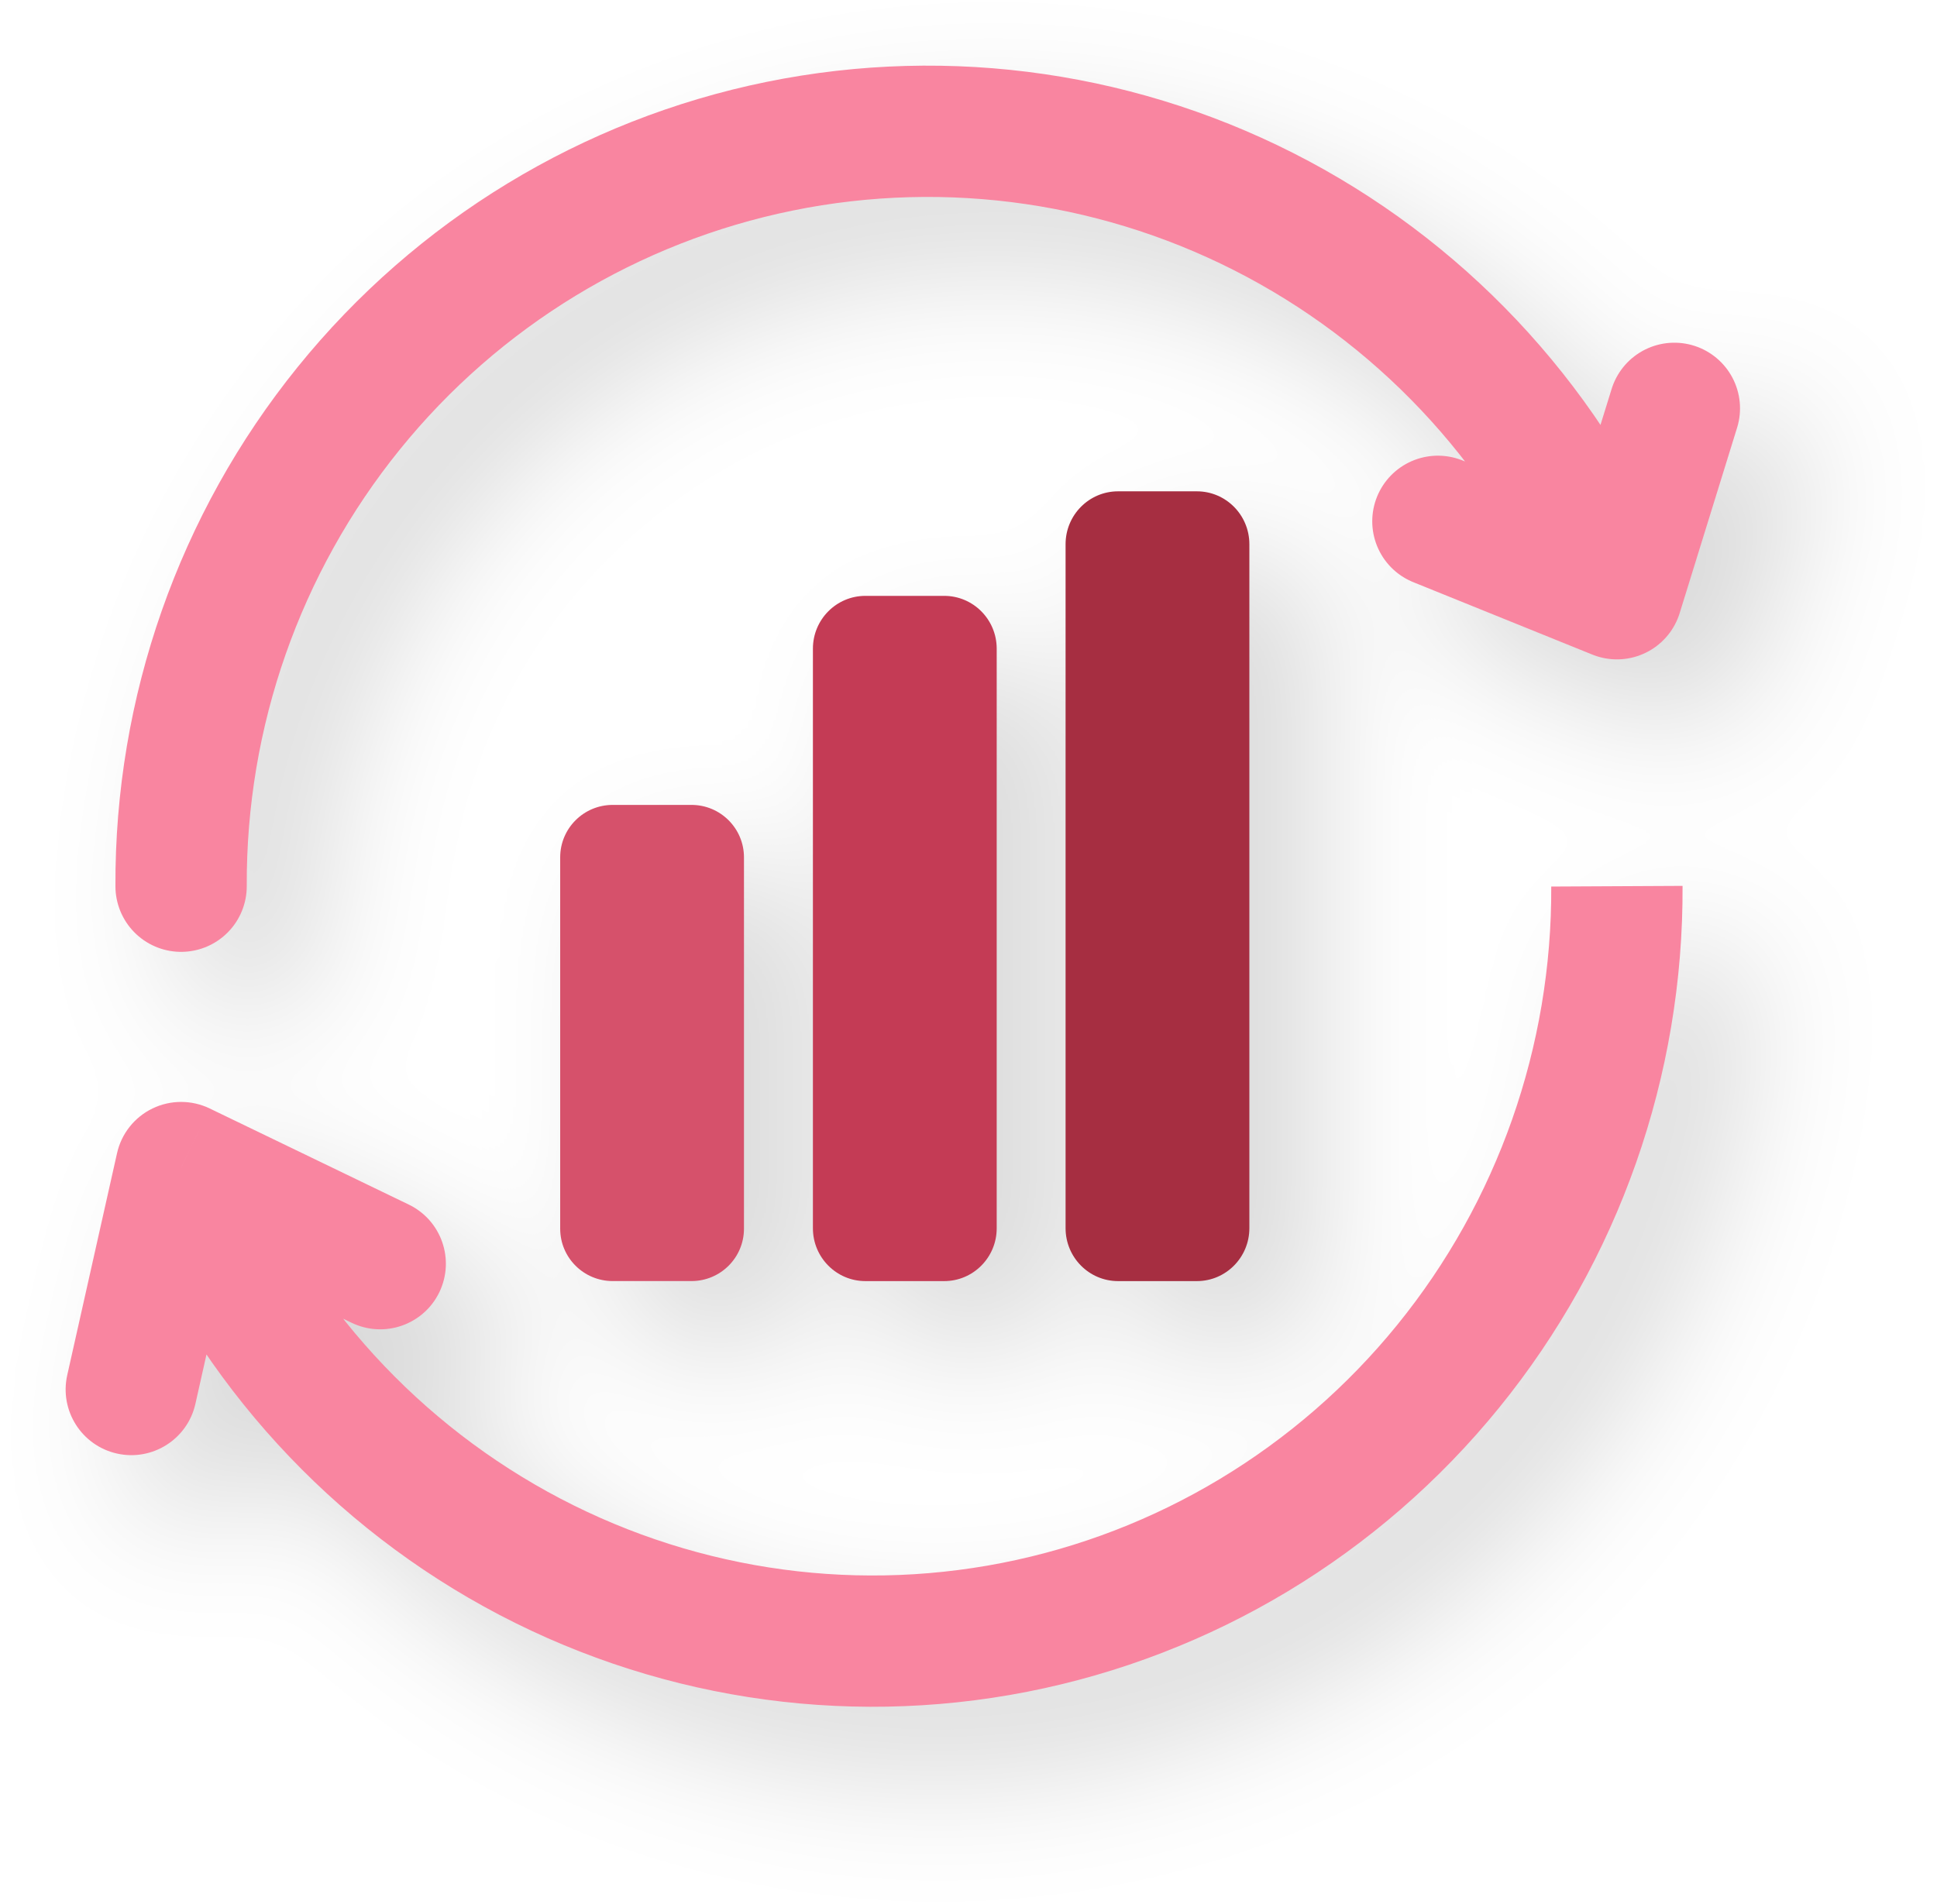
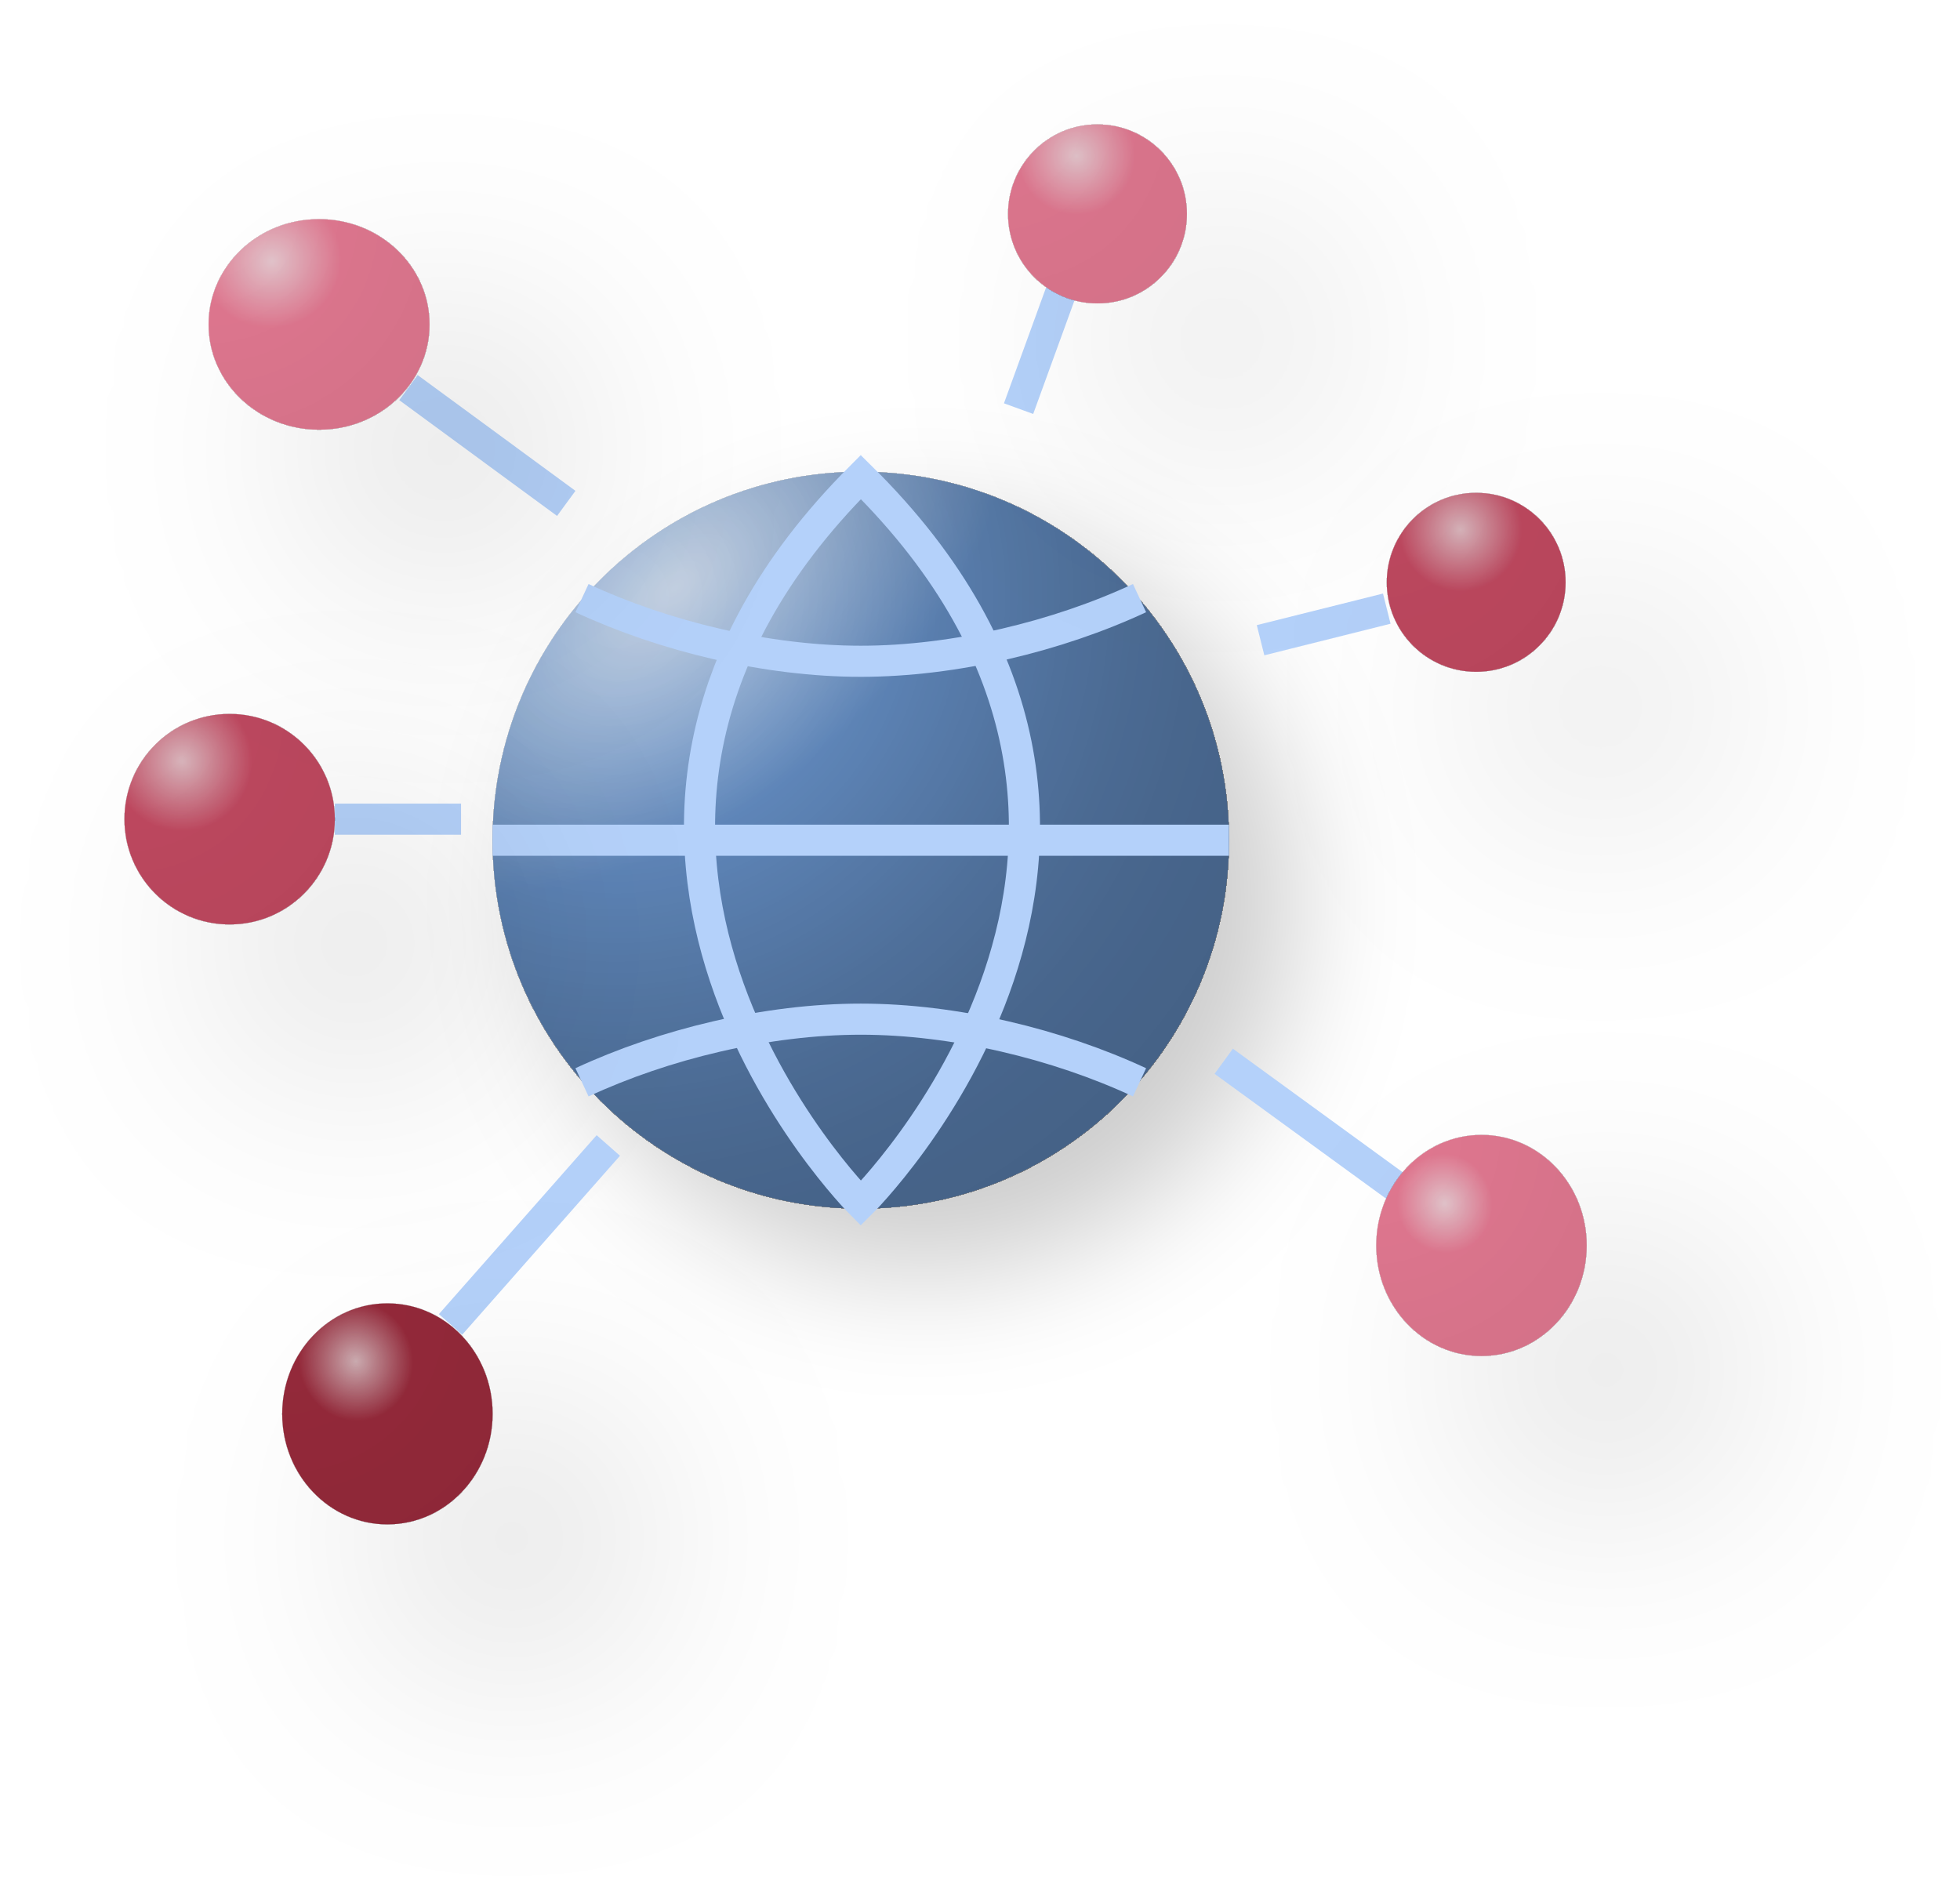
- <svg xmlns="http://www.w3.org/2000/svg" width="59" height="58" viewBox="0 0 59 58" fill="none">
-   <g filter="url(#filter0_d)">
-     <path d="M21.062 24.523H18.662C17.779 24.523 17.063 25.238 17.063 26.12V37.434C17.063 38.316 17.779 39.03 18.662 39.03H21.062C21.945 39.03 22.661 38.316 22.661 37.434V26.12C22.661 25.238 21.945 24.523 21.062 24.523Z" fill="#D6516B" />
-     <path d="M28.759 18.154H26.36C25.477 18.154 24.761 18.874 24.761 19.763V37.422C24.761 38.31 25.477 39.031 26.36 39.031H28.759C29.643 39.031 30.359 38.31 30.359 37.422V19.763C30.359 18.874 29.643 18.154 28.759 18.154Z" fill="#C43B55" />
-     <path d="M36.456 14.969H34.056C33.173 14.969 32.457 15.69 32.457 16.58V37.419C32.457 38.309 33.173 39.031 34.056 39.031H36.456C37.339 39.031 38.055 38.309 38.055 37.419V16.58C38.055 15.69 37.339 14.969 36.456 14.969Z" fill="#A62E41" />
-     <path d="M5.516 27C5.492 21.698 7.296 16.553 10.621 12.441C13.945 8.329 18.585 5.507 23.747 4.455C28.908 3.403 34.273 4.188 38.924 6.674C43.575 9.161 47.225 13.195 49.251 18.089M49.251 18.089L51 12.441M49.251 18.089L43.798 15.883" stroke="#F985A0" stroke-width="4" stroke-miterlimit="10" stroke-linecap="round" stroke-linejoin="round" />
-     <path d="M5.516 35.572L6.386 33.771C5.836 33.506 5.195 33.506 4.646 33.771C4.096 34.037 3.698 34.539 3.565 35.134L5.516 35.572ZM2.048 41.896C1.807 42.974 2.485 44.043 3.562 44.285C4.64 44.527 5.71 43.849 5.952 42.771L2.048 41.896ZM10.711 40.301C11.706 40.781 12.902 40.364 13.382 39.37C13.862 38.375 13.445 37.179 12.45 36.699L10.711 40.301ZM3.655 36.305C5.776 41.69 9.696 46.163 14.741 48.947L16.674 45.445C12.449 43.113 9.159 39.364 7.377 34.839L3.655 36.305ZM14.741 48.947C19.787 51.731 25.64 52.65 31.287 51.543L30.518 47.618C25.794 48.544 20.898 47.776 16.674 45.445L14.741 48.947ZM31.287 51.543C36.935 50.436 42.018 47.374 45.661 42.89L42.557 40.368C39.501 44.129 35.242 46.692 30.518 47.618L31.287 51.543ZM45.661 42.89C49.304 38.407 51.28 32.783 51.25 26.99L47.25 27.01C47.275 31.881 45.614 36.606 42.557 40.368L45.661 42.89ZM3.565 35.134L2.048 41.896L5.952 42.771L7.468 36.01L3.565 35.134ZM4.647 37.373L10.711 40.301L12.45 36.699L6.386 33.771L4.647 37.373Z" fill="#F985A0" />
+ <svg xmlns="http://www.w3.org/2000/svg" width="63" height="61" viewBox="0 0 63 61" fill="none">
+   <g filter="url(#filter0_di)">
+     <path d="M27.669 38.85C34.205 38.85 39.503 33.548 39.503 27.008C39.503 20.467 34.205 15.165 27.669 15.165C21.133 15.165 15.834 20.467 15.834 27.008C15.834 33.548 21.133 38.85 27.669 38.85Z" fill="#71A0DD" />
+     <path d="M27.669 38.85C34.205 38.85 39.503 33.548 39.503 27.008C39.503 20.467 34.205 15.165 27.669 15.165C21.133 15.165 15.834 20.467 15.834 27.008C15.834 33.548 21.133 38.85 27.669 38.85Z" fill="url(#paint0_radial)" fill-opacity="0.7" />
+   </g>
+   <path d="M27.669 15.335C16.004 27.008 27.669 38.681 27.669 38.681C27.669 38.681 39.503 27.008 27.669 15.335Z" stroke="#B4D1FA" stroke-miterlimit="10" />
+   <path d="M15.834 27.008H39.503" stroke="#B4D1FA" stroke-miterlimit="10" />
+   <path d="M36.628 19.226C33.988 20.455 30.683 21.256 27.668 21.256C24.652 21.256 21.348 20.455 18.707 19.226" stroke="#B4D1FA" stroke-miterlimit="10" />
+   <path d="M36.628 34.79C33.988 33.561 30.683 32.76 27.668 32.76C24.652 32.76 21.348 33.561 18.707 34.79" stroke="#B4D1FA" stroke-miterlimit="10" />
+   <path d="M40.518 20.579L44.575 19.564" stroke="#B4D1FA" stroke-miterlimit="10" />
+   <path d="M32.74 13.135L34.093 9.414" stroke="#B4D1FA" stroke-miterlimit="10" />
+   <path d="M18.201 16.181L13.129 12.459" stroke="#B4D1FA" stroke-miterlimit="10" />
+   <path d="M14.819 26.331H10.762" stroke="#B4D1FA" stroke-miterlimit="10" />
+   <path d="M19.553 36.82L14.482 42.572" stroke="#B4D1FA" stroke-miterlimit="10" />
+   <path d="M39.334 34.113L44.913 38.173" stroke="#B4D1FA" stroke-miterlimit="10" />
+   <g filter="url(#filter1_di)">
+     <path d="M35.276 9.752C36.863 9.752 38.15 8.464 38.15 6.876C38.15 5.288 36.863 4 35.276 4C33.689 4 32.402 5.288 32.402 6.876C32.402 8.464 33.689 9.752 35.276 9.752Z" fill="#F985A0" />
+     <path d="M35.276 9.752C36.863 9.752 38.15 8.464 38.15 6.876C38.15 5.288 36.863 4 35.276 4C33.689 4 32.402 5.288 32.402 6.876C32.402 8.464 33.689 9.752 35.276 9.752Z" fill="url(#paint1_radial)" fill-opacity="0.7" />
+   </g>
+   <g filter="url(#filter2_di)">
+     <path d="M47.449 21.594C49.036 21.594 50.323 20.306 50.323 18.718C50.323 17.13 49.036 15.842 47.449 15.842C45.861 15.842 44.575 17.13 44.575 18.718C44.575 20.306 45.861 21.594 47.449 21.594Z" fill="#D6516B" />
+     <path d="M47.449 21.594C49.036 21.594 50.323 20.306 50.323 18.718C50.323 17.13 49.036 15.842 47.449 15.842C45.861 15.842 44.575 17.13 44.575 18.718C44.575 20.306 45.861 21.594 47.449 21.594Z" fill="url(#paint2_radial)" fill-opacity="0.7" />
+   </g>
+   <g filter="url(#filter3_di)">
+     <path d="M47.619 43.587C49.486 43.587 51 41.996 51 40.034C51 38.072 49.486 36.481 47.619 36.481C45.751 36.481 44.237 38.072 44.237 40.034C44.237 41.996 45.751 43.587 47.619 43.587Z" fill="#F985A0" />
+     <path d="M47.619 43.587C49.486 43.587 51 41.996 51 40.034C51 38.072 49.486 36.481 47.619 36.481C45.751 36.481 44.237 38.072 44.237 40.034C44.237 41.996 45.751 43.587 47.619 43.587Z" fill="url(#paint3_radial)" fill-opacity="0.7" />
+   </g>
+   <g filter="url(#filter4_di)">
+     <path d="M12.452 49C14.32 49 15.834 47.409 15.834 45.447C15.834 43.485 14.32 41.895 12.452 41.895C10.585 41.895 9.071 43.485 9.071 45.447C9.071 47.409 10.585 49 12.452 49Z" fill="#A62E41" />
+     <path d="M12.452 49C14.32 49 15.834 47.409 15.834 45.447C15.834 43.485 14.32 41.895 12.452 41.895C10.585 41.895 9.071 43.485 9.071 45.447C9.071 47.409 10.585 49 12.452 49Z" fill="url(#paint4_radial)" fill-opacity="0.7" />
+   </g>
+   <g filter="url(#filter5_di)">
+     <path d="M7.381 29.715C9.249 29.715 10.762 28.2 10.762 26.331C10.762 24.462 9.249 22.948 7.381 22.948C5.514 22.948 4 24.462 4 26.331C4 28.2 5.514 29.715 7.381 29.715Z" fill="#D6516B" />
+     <path d="M7.381 29.715C9.249 29.715 10.762 28.2 10.762 26.331C10.762 24.462 9.249 22.948 7.381 22.948C5.514 22.948 4 24.462 4 26.331C4 28.2 5.514 29.715 7.381 29.715Z" fill="url(#paint5_radial)" fill-opacity="0.7" />
+   </g>
+   <g filter="url(#filter6_di)">
+     <path d="M10.256 13.812C12.216 13.812 13.806 12.297 13.806 10.429C13.806 8.56 12.216 7.045 10.256 7.045C8.295 7.045 6.705 8.56 6.705 10.429C6.705 12.297 8.295 13.812 10.256 13.812Z" fill="#F985A0" />
+     <path d="M10.256 13.812C12.216 13.812 13.806 12.297 13.806 10.429C13.806 8.56 12.216 7.045 10.256 7.045C8.295 7.045 6.705 8.56 6.705 10.429C6.705 12.297 8.295 13.812 10.256 13.812Z" fill="url(#paint6_radial)" fill-opacity="0.7" />
  </g>
  <defs>
-     <filter id="filter0_d" x="-0" y="0" width="59.001" height="58" filterUnits="userSpaceOnUse" color-interpolation-filters="sRGB">
+     <filter id="filter0_di" x="7.834" y="7.165" width="37.669" height="37.684" filterUnits="userSpaceOnUse" color-interpolation-filters="sRGB">
      <feFlood flood-opacity="0" result="BackgroundImageFix" />
      <feColorMatrix in="SourceAlpha" type="matrix" values="0 0 0 0 0 0 0 0 0 0 0 0 0 0 0 0 0 0 127 0" />
      <feOffset dx="2" dy="2" />
      <feGaussianBlur stdDeviation="2" />
-       <feColorMatrix type="matrix" values="0 0 0 0 0 0 0 0 0 0 0 0 0 0 0 0 0 0 0.15 0" />
+       <feColorMatrix type="matrix" values="0 0 0 0 0 0 0 0 0 0 0 0 0 0 0 0 0 0 0.2 0" />
      <feBlend mode="normal" in2="BackgroundImageFix" result="effect1_dropShadow" />
      <feBlend mode="normal" in="SourceGraphic" in2="effect1_dropShadow" result="shape" />
+       <feColorMatrix in="SourceAlpha" type="matrix" values="0 0 0 0 0 0 0 0 0 0 0 0 0 0 0 0 0 0 127 0" result="hardAlpha" />
+       <feOffset dx="-8" dy="-8" />
+       <feGaussianBlur stdDeviation="7" />
+       <feComposite in2="hardAlpha" operator="arithmetic" k2="-1" k3="1" />
+       <feColorMatrix type="matrix" values="0 0 0 0 0 0 0 0 0 0 0 0 0 0 0 0 0 0 0.4 0" />
+       <feBlend mode="normal" in2="shape" result="effect2_innerShadow" />
    </filter>
+     <filter id="filter1_di" x="28.402" y="7.62939e-06" width="21.748" height="21.752" filterUnits="userSpaceOnUse" color-interpolation-filters="sRGB">
+       <feFlood flood-opacity="0" result="BackgroundImageFix" />
+       <feColorMatrix in="SourceAlpha" type="matrix" values="0 0 0 0 0 0 0 0 0 0 0 0 0 0 0 0 0 0 127 0" />
+       <feOffset dx="4" dy="4" />
+       <feGaussianBlur stdDeviation="4" />
+       <feColorMatrix type="matrix" values="0 0 0 0 0 0 0 0 0 0 0 0 0 0 0 0 0 0 0.2 0" />
+       <feBlend mode="normal" in2="BackgroundImageFix" result="effect1_dropShadow" />
+       <feBlend mode="normal" in="SourceGraphic" in2="effect1_dropShadow" result="shape" />
+       <feColorMatrix in="SourceAlpha" type="matrix" values="0 0 0 0 0 0 0 0 0 0 0 0 0 0 0 0 0 0 127 0" result="hardAlpha" />
+       <feOffset dx="-4" dy="-4" />
+       <feGaussianBlur stdDeviation="4" />
+       <feComposite in2="hardAlpha" operator="arithmetic" k2="-1" k3="1" />
+       <feColorMatrix type="matrix" values="0 0 0 0 0 0 0 0 0 0 0 0 0 0 0 0 0 0 0.15 0" />
+       <feBlend mode="normal" in2="shape" result="effect2_innerShadow" />
+     </filter>
+     <filter id="filter2_di" x="40.575" y="11.842" width="21.748" height="21.752" filterUnits="userSpaceOnUse" color-interpolation-filters="sRGB">
+       <feFlood flood-opacity="0" result="BackgroundImageFix" />
+       <feColorMatrix in="SourceAlpha" type="matrix" values="0 0 0 0 0 0 0 0 0 0 0 0 0 0 0 0 0 0 127 0" />
+       <feOffset dx="4" dy="4" />
+       <feGaussianBlur stdDeviation="4" />
+       <feColorMatrix type="matrix" values="0 0 0 0 0 0 0 0 0 0 0 0 0 0 0 0 0 0 0.2 0" />
+       <feBlend mode="normal" in2="BackgroundImageFix" result="effect1_dropShadow" />
+       <feBlend mode="normal" in="SourceGraphic" in2="effect1_dropShadow" result="shape" />
+       <feColorMatrix in="SourceAlpha" type="matrix" values="0 0 0 0 0 0 0 0 0 0 0 0 0 0 0 0 0 0 127 0" result="hardAlpha" />
+       <feOffset dx="-4" dy="-4" />
+       <feGaussianBlur stdDeviation="4" />
+       <feComposite in2="hardAlpha" operator="arithmetic" k2="-1" k3="1" />
+       <feColorMatrix type="matrix" values="0 0 0 0 0 0 0 0 0 0 0 0 0 0 0 0 0 0 0.15 0" />
+       <feBlend mode="normal" in2="shape" result="effect2_innerShadow" />
+     </filter>
+     <filter id="filter3_di" x="40.237" y="32.481" width="22.762" height="23.105" filterUnits="userSpaceOnUse" color-interpolation-filters="sRGB">
+       <feFlood flood-opacity="0" result="BackgroundImageFix" />
+       <feColorMatrix in="SourceAlpha" type="matrix" values="0 0 0 0 0 0 0 0 0 0 0 0 0 0 0 0 0 0 127 0" />
+       <feOffset dx="4" dy="4" />
+       <feGaussianBlur stdDeviation="4" />
+       <feColorMatrix type="matrix" values="0 0 0 0 0 0 0 0 0 0 0 0 0 0 0 0 0 0 0.2 0" />
+       <feBlend mode="normal" in2="BackgroundImageFix" result="effect1_dropShadow" />
+       <feBlend mode="normal" in="SourceGraphic" in2="effect1_dropShadow" result="shape" />
+       <feColorMatrix in="SourceAlpha" type="matrix" values="0 0 0 0 0 0 0 0 0 0 0 0 0 0 0 0 0 0 127 0" result="hardAlpha" />
+       <feOffset dx="-4" dy="-4" />
+       <feGaussianBlur stdDeviation="4" />
+       <feComposite in2="hardAlpha" operator="arithmetic" k2="-1" k3="1" />
+       <feColorMatrix type="matrix" values="0 0 0 0 0 0 0 0 0 0 0 0 0 0 0 0 0 0 0.15 0" />
+       <feBlend mode="normal" in2="shape" result="effect2_innerShadow" />
+     </filter>
+     <filter id="filter4_di" x="5.071" y="37.895" width="22.762" height="23.105" filterUnits="userSpaceOnUse" color-interpolation-filters="sRGB">
+       <feFlood flood-opacity="0" result="BackgroundImageFix" />
+       <feColorMatrix in="SourceAlpha" type="matrix" values="0 0 0 0 0 0 0 0 0 0 0 0 0 0 0 0 0 0 127 0" />
+       <feOffset dx="4" dy="4" />
+       <feGaussianBlur stdDeviation="4" />
+       <feColorMatrix type="matrix" values="0 0 0 0 0 0 0 0 0 0 0 0 0 0 0 0 0 0 0.2 0" />
+       <feBlend mode="normal" in2="BackgroundImageFix" result="effect1_dropShadow" />
+       <feBlend mode="normal" in="SourceGraphic" in2="effect1_dropShadow" result="shape" />
+       <feColorMatrix in="SourceAlpha" type="matrix" values="0 0 0 0 0 0 0 0 0 0 0 0 0 0 0 0 0 0 127 0" result="hardAlpha" />
+       <feOffset dx="-4" dy="-4" />
+       <feGaussianBlur stdDeviation="4" />
+       <feComposite in2="hardAlpha" operator="arithmetic" k2="-1" k3="1" />
+       <feColorMatrix type="matrix" values="0 0 0 0 0 0 0 0 0 0 0 0 0 0 0 0 0 0 0.15 0" />
+       <feBlend mode="normal" in2="shape" result="effect2_innerShadow" />
+     </filter>
+     <filter id="filter5_di" x="0" y="18.948" width="22.762" height="22.767" filterUnits="userSpaceOnUse" color-interpolation-filters="sRGB">
+       <feFlood flood-opacity="0" result="BackgroundImageFix" />
+       <feColorMatrix in="SourceAlpha" type="matrix" values="0 0 0 0 0 0 0 0 0 0 0 0 0 0 0 0 0 0 127 0" />
+       <feOffset dx="4" dy="4" />
+       <feGaussianBlur stdDeviation="4" />
+       <feColorMatrix type="matrix" values="0 0 0 0 0 0 0 0 0 0 0 0 0 0 0 0 0 0 0.2 0" />
+       <feBlend mode="normal" in2="BackgroundImageFix" result="effect1_dropShadow" />
+       <feBlend mode="normal" in="SourceGraphic" in2="effect1_dropShadow" result="shape" />
+       <feColorMatrix in="SourceAlpha" type="matrix" values="0 0 0 0 0 0 0 0 0 0 0 0 0 0 0 0 0 0 127 0" result="hardAlpha" />
+       <feOffset dx="-4" dy="-4" />
+       <feGaussianBlur stdDeviation="4" />
+       <feComposite in2="hardAlpha" operator="arithmetic" k2="-1" k3="1" />
+       <feColorMatrix type="matrix" values="0 0 0 0 0 0 0 0 0 0 0 0 0 0 0 0 0 0 0.15 0" />
+       <feBlend mode="normal" in2="shape" result="effect2_innerShadow" />
+     </filter>
+     <filter id="filter6_di" x="2.705" y="3.045" width="23.101" height="22.767" filterUnits="userSpaceOnUse" color-interpolation-filters="sRGB">
+       <feFlood flood-opacity="0" result="BackgroundImageFix" />
+       <feColorMatrix in="SourceAlpha" type="matrix" values="0 0 0 0 0 0 0 0 0 0 0 0 0 0 0 0 0 0 127 0" />
+       <feOffset dx="4" dy="4" />
+       <feGaussianBlur stdDeviation="4" />
+       <feColorMatrix type="matrix" values="0 0 0 0 0 0 0 0 0 0 0 0 0 0 0 0 0 0 0.2 0" />
+       <feBlend mode="normal" in2="BackgroundImageFix" result="effect1_dropShadow" />
+       <feBlend mode="normal" in="SourceGraphic" in2="effect1_dropShadow" result="shape" />
+       <feColorMatrix in="SourceAlpha" type="matrix" values="0 0 0 0 0 0 0 0 0 0 0 0 0 0 0 0 0 0 127 0" result="hardAlpha" />
+       <feOffset dx="-4" dy="-4" />
+       <feGaussianBlur stdDeviation="4" />
+       <feComposite in2="hardAlpha" operator="arithmetic" k2="-1" k3="1" />
+       <feColorMatrix type="matrix" values="0 0 0 0 0 0 0 0 0 0 0 0 0 0 0 0 0 0 0.15 0" />
+       <feBlend mode="normal" in2="shape" result="effect2_innerShadow" />
+     </filter>
+     <radialGradient id="paint0_radial" cx="0" cy="0" r="1" gradientUnits="userSpaceOnUse" gradientTransform="translate(21.7514 18.8873) rotate(49.2409) scale(17.8674 31.9911)">
+       <stop stop-color="white" />
+       <stop offset="0.395" stop-color="white" stop-opacity="0" />
+     </radialGradient>
+     <radialGradient id="paint1_radial" cx="0" cy="0" r="1" gradientUnits="userSpaceOnUse" gradientTransform="translate(34.5997 5.01505) rotate(63.45) scale(1.89117 1.89042)">
+       <stop stop-color="white" />
+       <stop offset="1" stop-color="white" stop-opacity="0" />
+     </radialGradient>
+     <radialGradient id="paint2_radial" cx="0" cy="0" r="1" gradientUnits="userSpaceOnUse" gradientTransform="translate(46.9413 17.0264) rotate(70.029) scale(1.97997 1.97897)">
+       <stop stop-color="white" />
+       <stop offset="1" stop-color="white" stop-opacity="0" />
+     </radialGradient>
+     <radialGradient id="paint3_radial" cx="0" cy="0" r="1" gradientUnits="userSpaceOnUse" gradientTransform="translate(46.4354 38.6804) rotate(71.5764) scale(1.60481 1.52759)">
+       <stop stop-color="white" />
+       <stop offset="1" stop-color="white" stop-opacity="0" />
+     </radialGradient>
+     <radialGradient id="paint4_radial" cx="0" cy="0" r="1" gradientUnits="userSpaceOnUse" gradientTransform="translate(11.4379 43.7556) rotate(74.7545) scale(1.92879 1.8359)">
+       <stop stop-color="white" />
+       <stop offset="1" stop-color="white" stop-opacity="0" />
+     </radialGradient>
+     <radialGradient id="paint5_radial" cx="0" cy="0" r="1" gradientUnits="userSpaceOnUse" gradientTransform="translate(5.85968 24.4702) rotate(77.0137) scale(2.25698 2.25564)">
+       <stop stop-color="white" />
+       <stop offset="1" stop-color="white" stop-opacity="0" />
+     </radialGradient>
+     <radialGradient id="paint6_radial" cx="0" cy="0" r="1" gradientUnits="userSpaceOnUse" gradientTransform="translate(8.73407 8.39854) rotate(71.5764) scale(2.13975 2.24556)">
+       <stop stop-color="white" />
+       <stop offset="1" stop-color="white" stop-opacity="0" />
+     </radialGradient>
  </defs>
</svg>
